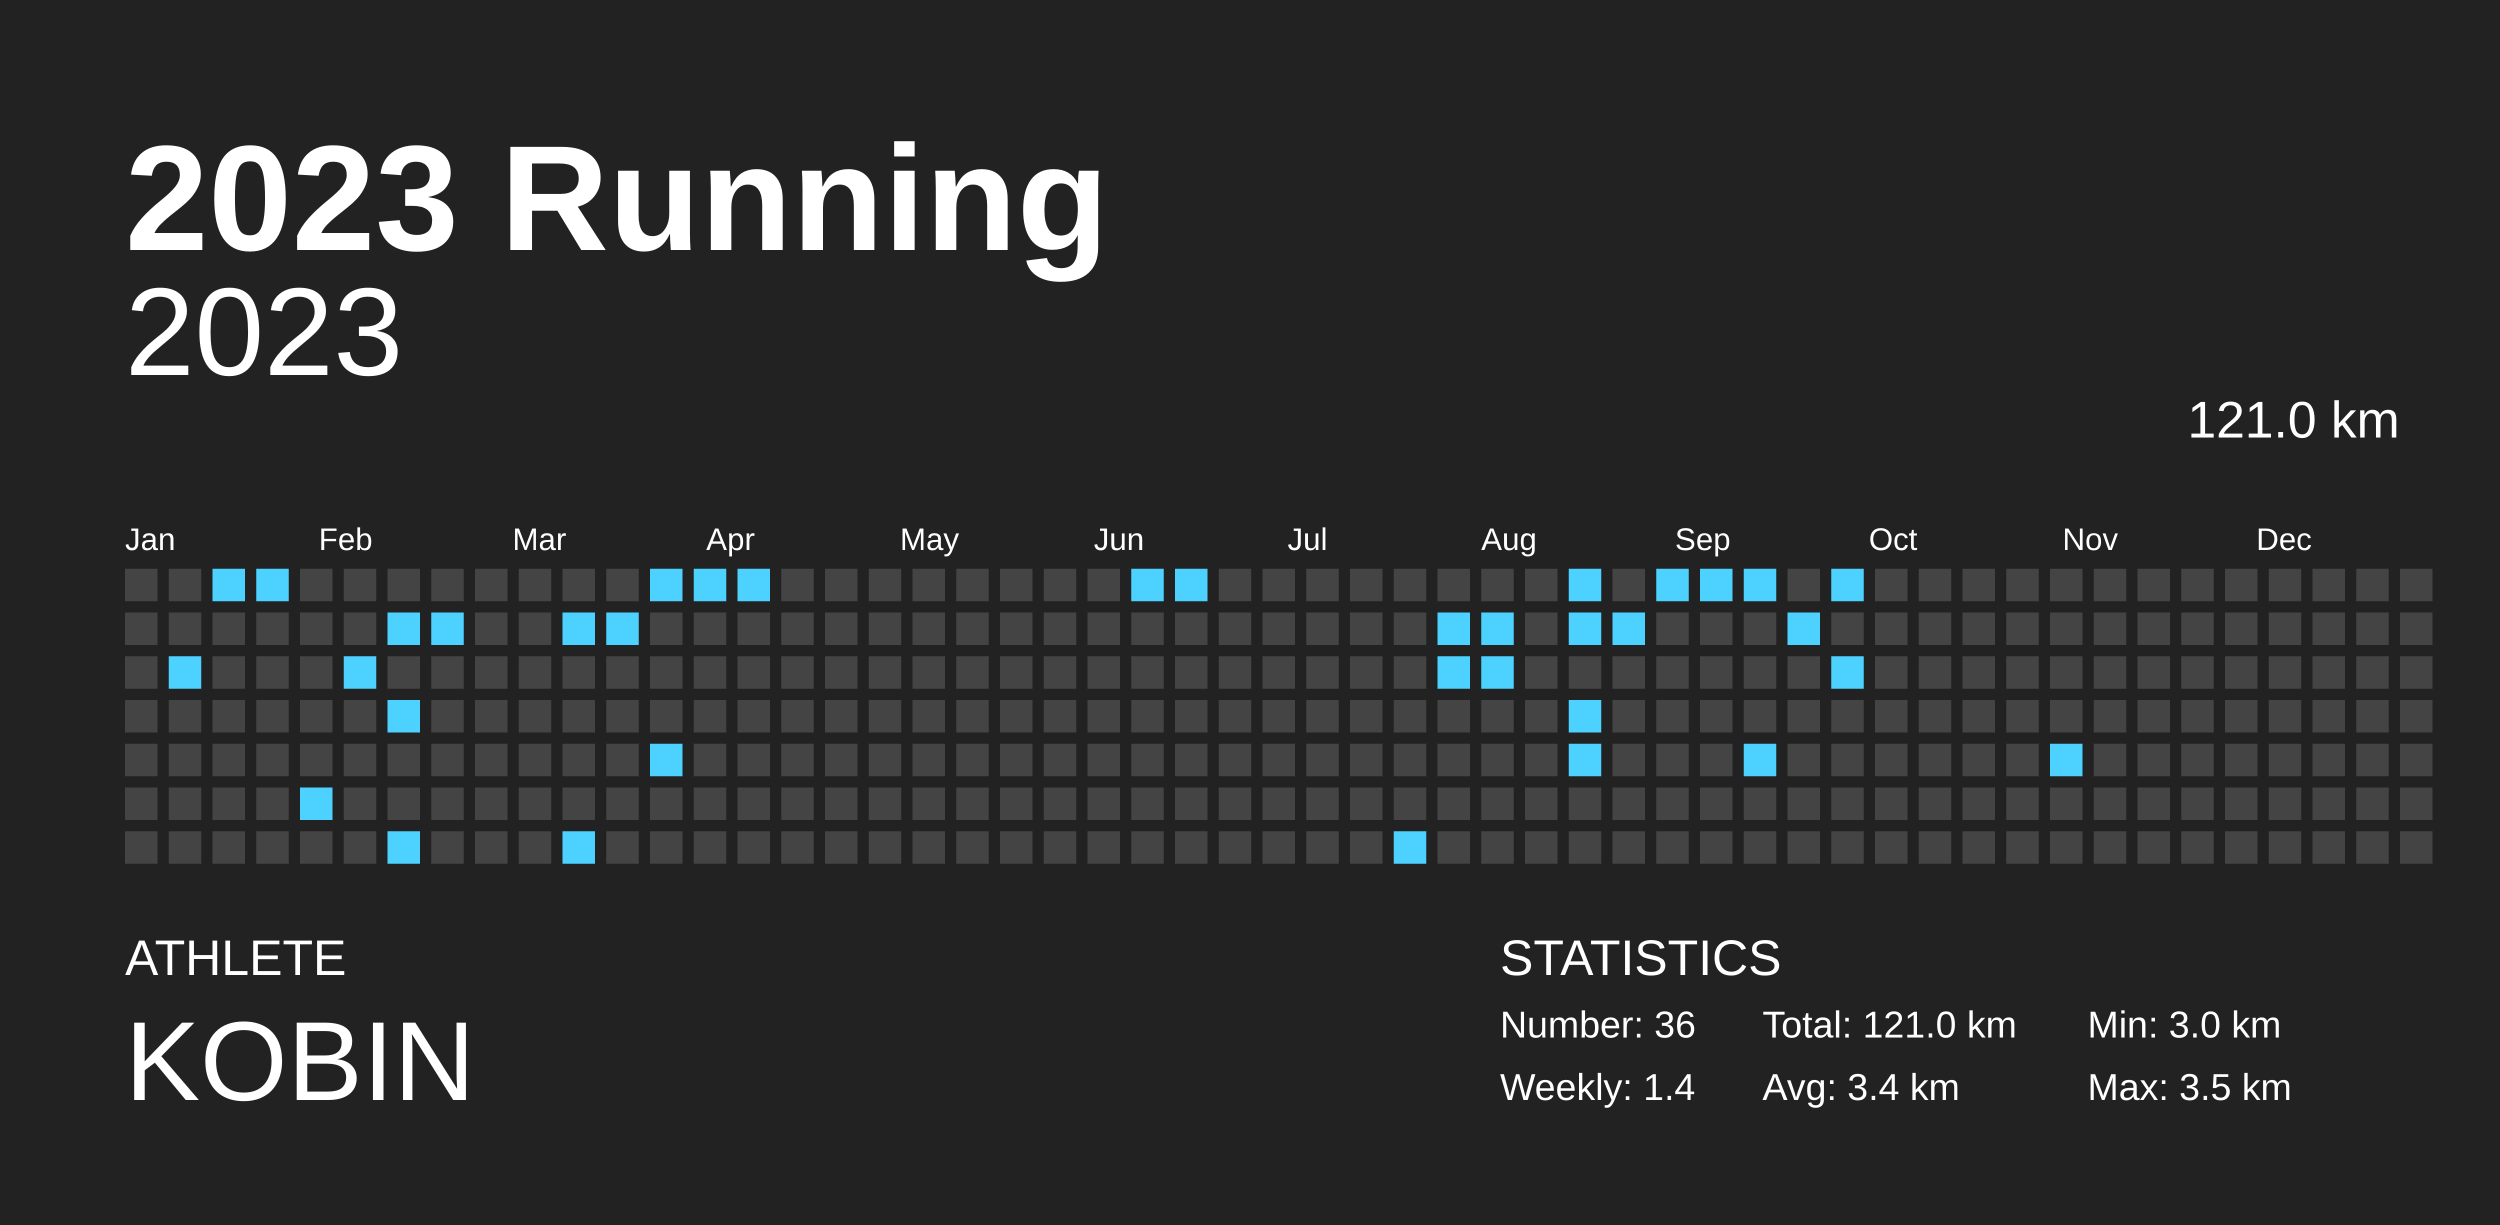
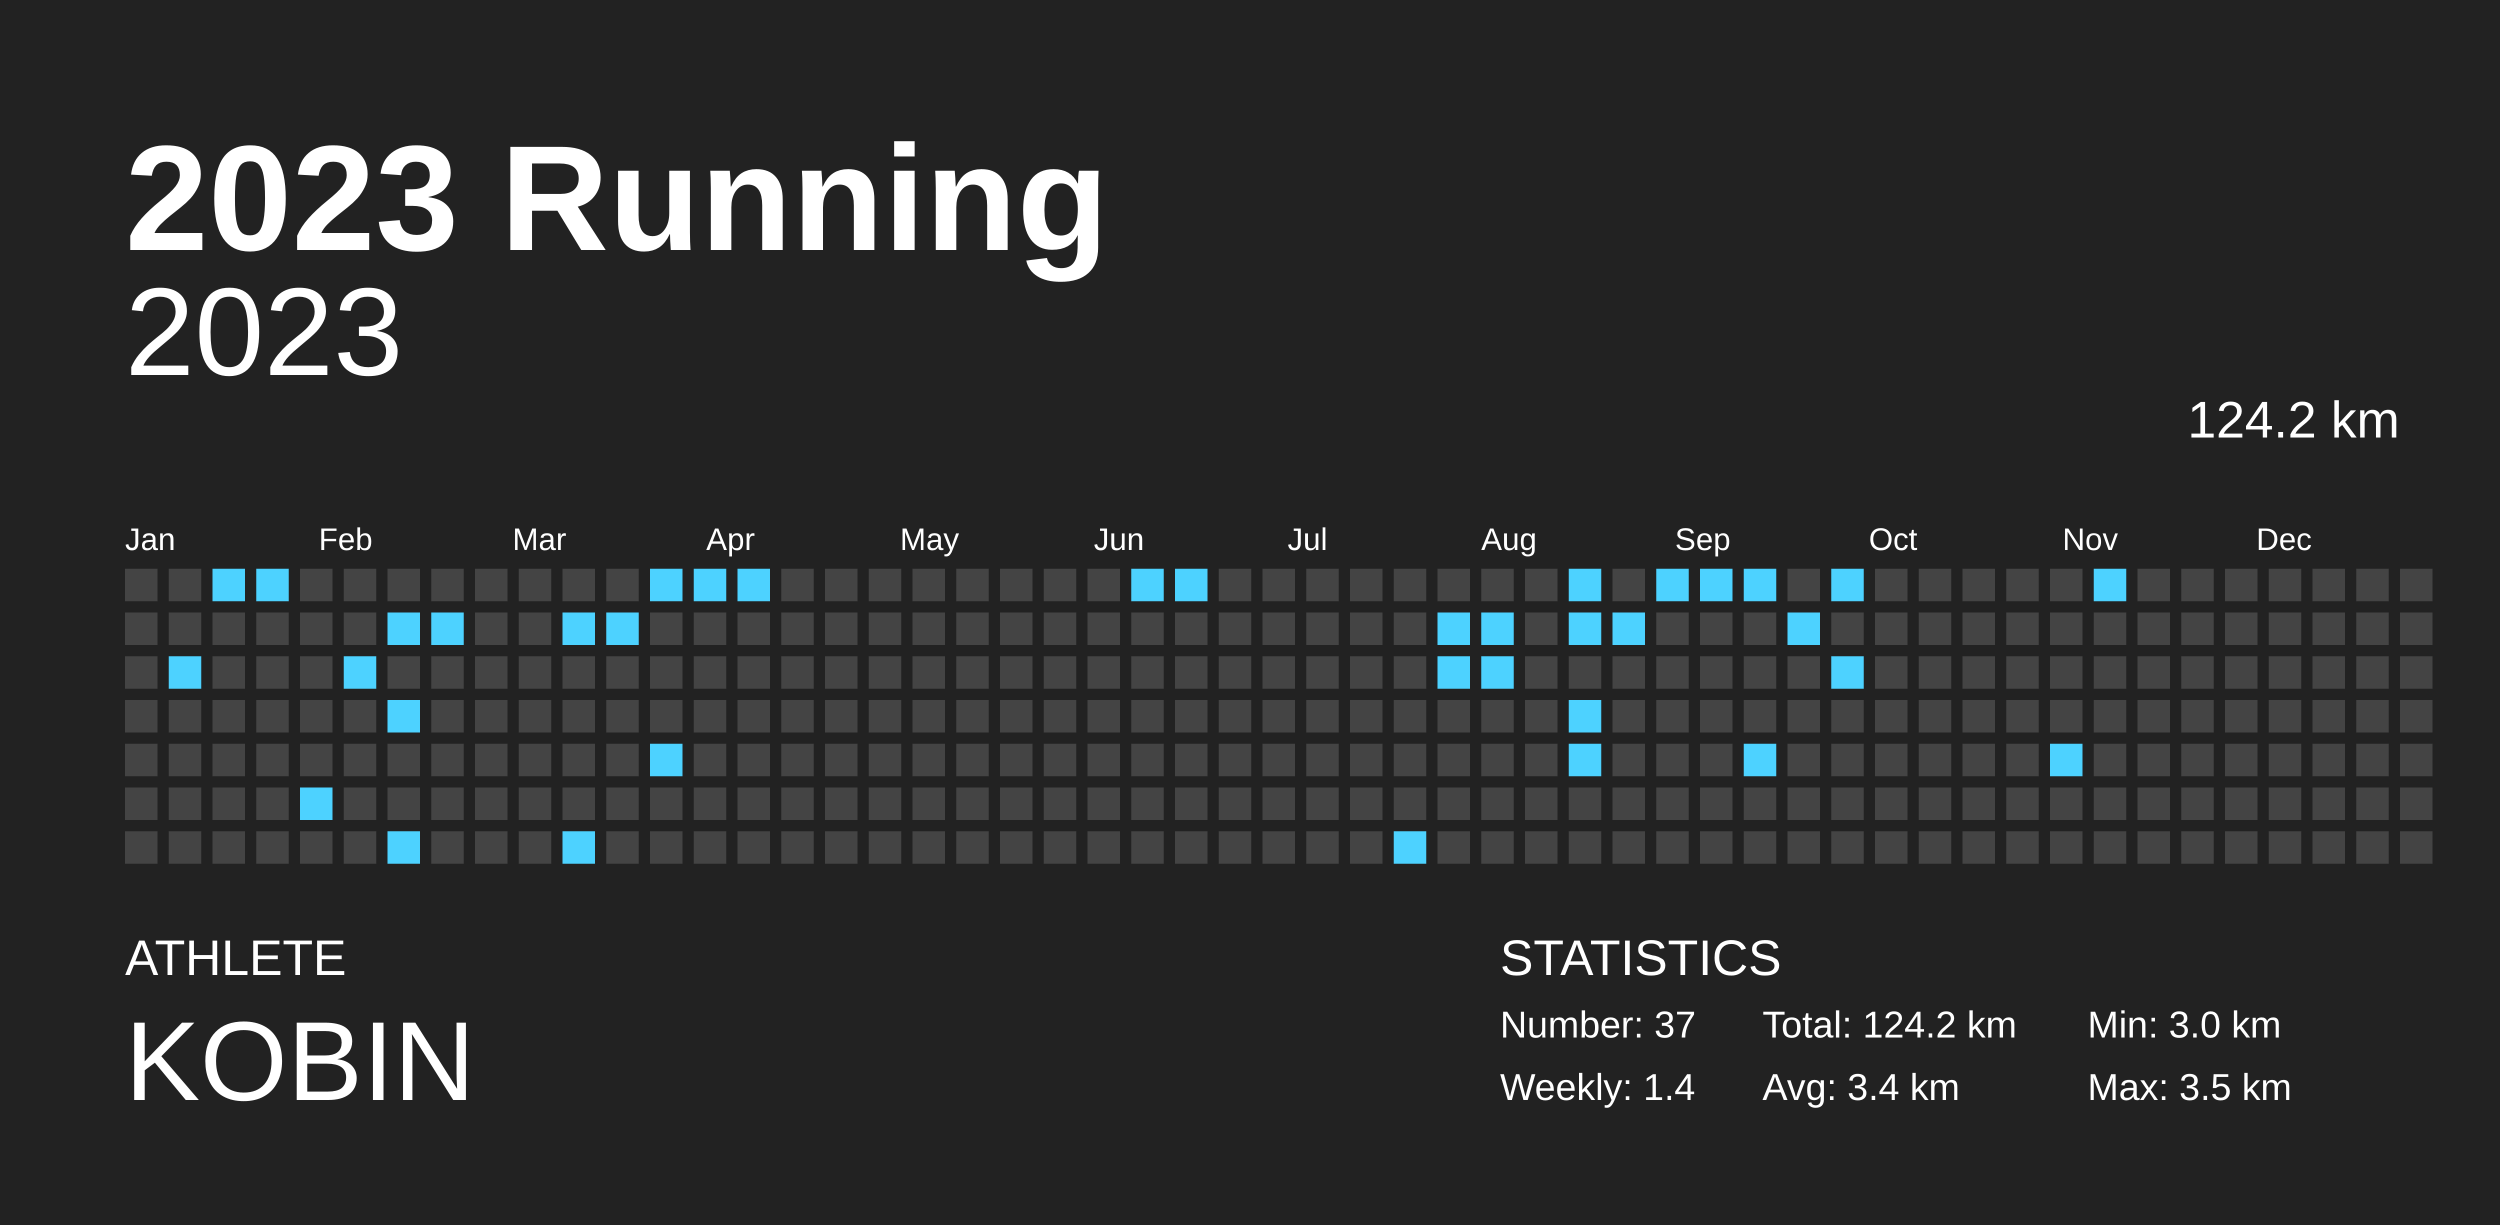
<svg xmlns="http://www.w3.org/2000/svg" baseProfile="full" height="98mm" version="1.1" viewBox="0,0,200,98" width="200mm">
  <defs />
  <rect fill="#222222" height="98" width="200" x="0" y="0" />
  <text fill="#FFFFFF" style="font-size:12px; font-family:Arial; font-weight:bold;" x="10" y="20">2023 Running</text>
  <text fill="#FFFFFF" style="font-size:4px; font-family:Arial" x="10" y="78">ATHLETE</text>
  <text fill="#FFFFFF" style="font-size:9px; font-family:Arial" x="10" y="88">KOBIN</text>
  <text fill="#FFFFFF" style="font-size:4px; font-family:Arial" x="120" y="78">STATISTICS</text>
-   <text fill="#FFFFFF" style="font-size:3px; font-family:Arial" x="120" y="83">Number: 36</text>
+   <text fill="#FFFFFF" style="font-size:3px; font-family:Arial" x="120" y="83">Number: 37</text>
  <text fill="#FFFFFF" style="font-size:3px; font-family:Arial" x="120" y="88">Weekly: 1.4</text>
-   <text fill="#FFFFFF" style="font-size:3px; font-family:Arial" x="141" y="83">Total: 121.0 km</text>
+   <text fill="#FFFFFF" style="font-size:3px; font-family:Arial" x="141" y="83">Total: 124.2 km</text>
  <text fill="#FFFFFF" style="font-size:3px; font-family:Arial" x="141" y="88">Avg: 3.4 km</text>
  <text fill="#FFFFFF" style="font-size:3px; font-family:Arial" x="167" y="83">Min: 3.0 km</text>
  <text fill="#FFFFFF" style="font-size:3px; font-family:Arial" x="167" y="88">Max: 3.5 km</text>
  <text alignment-baseline="hanging" fill="#FFFFFF" style="font-size:10.0px; font-family:Arial;" x="10" y="30">2023</text>
-   <text alignment-baseline="hanging" fill="#FFFFFF" style="font-size:4.125px; font-family:Arial;" x="175" y="35">121.0 km</text>
+   <text alignment-baseline="hanging" fill="#FFFFFF" style="font-size:4.125px; font-family:Arial;" x="175" y="35">124.2 km</text>
  <text fill="#FFFFFF" style="font-size:2.5px; font-family:Arial" x="10.0" y="44">Jan</text>
  <text fill="#FFFFFF" style="font-size:2.5px; font-family:Arial" x="25.5" y="44">Feb</text>
  <text fill="#FFFFFF" style="font-size:2.5px; font-family:Arial" x="41.0" y="44">Mar</text>
  <text fill="#FFFFFF" style="font-size:2.5px; font-family:Arial" x="56.5" y="44">Apr</text>
  <text fill="#FFFFFF" style="font-size:2.5px; font-family:Arial" x="72.0" y="44">May</text>
  <text fill="#FFFFFF" style="font-size:2.5px; font-family:Arial" x="87.5" y="44">Jun</text>
  <text fill="#FFFFFF" style="font-size:2.5px; font-family:Arial" x="103.0" y="44">Jul</text>
  <text fill="#FFFFFF" style="font-size:2.5px; font-family:Arial" x="118.5" y="44">Aug</text>
  <text fill="#FFFFFF" style="font-size:2.5px; font-family:Arial" x="134.0" y="44">Sep</text>
  <text fill="#FFFFFF" style="font-size:2.5px; font-family:Arial" x="149.5" y="44">Oct</text>
  <text fill="#FFFFFF" style="font-size:2.5px; font-family:Arial" x="165.0" y="44">Nov</text>
  <text fill="#FFFFFF" style="font-size:2.5px; font-family:Arial" x="180.5" y="44">Dec</text>
  <rect fill="#444444" height="2.6" width="2.6" x="10.0" y="45.5" />
  <rect fill="#444444" height="2.6" width="2.6" x="10.0" y="49.0" />
  <rect fill="#444444" height="2.6" width="2.6" x="10.0" y="52.5" />
  <rect fill="#444444" height="2.6" width="2.6" x="10.0" y="56.0" />
  <rect fill="#444444" height="2.6" width="2.6" x="10.0" y="59.5" />
  <rect fill="#444444" height="2.6" width="2.6" x="10.0" y="63.0" />
  <rect fill="#444444" height="2.6" width="2.6" x="10.0" y="66.5" />
  <rect fill="#444444" height="2.6" width="2.6" x="13.5" y="45.5" />
  <rect fill="#444444" height="2.6" width="2.6" x="13.5" y="49.0" />
  <rect fill="#4dd2ff" height="2.6" width="2.6" x="13.5" y="52.5" />
  <rect fill="#444444" height="2.6" width="2.6" x="13.5" y="56.0" />
  <rect fill="#444444" height="2.6" width="2.6" x="13.5" y="59.5" />
  <rect fill="#444444" height="2.6" width="2.6" x="13.5" y="63.0" />
  <rect fill="#444444" height="2.6" width="2.6" x="13.5" y="66.5" />
  <rect fill="#4dd2ff" height="2.6" width="2.6" x="17.0" y="45.5" />
  <rect fill="#444444" height="2.6" width="2.6" x="17.0" y="49.0" />
  <rect fill="#444444" height="2.6" width="2.6" x="17.0" y="52.5" />
  <rect fill="#444444" height="2.6" width="2.6" x="17.0" y="56.0" />
  <rect fill="#444444" height="2.6" width="2.6" x="17.0" y="59.5" />
  <rect fill="#444444" height="2.6" width="2.6" x="17.0" y="63.0" />
  <rect fill="#444444" height="2.6" width="2.6" x="17.0" y="66.5" />
  <rect fill="#4dd2ff" height="2.6" width="2.6" x="20.5" y="45.5" />
  <rect fill="#444444" height="2.6" width="2.6" x="20.5" y="49.0" />
  <rect fill="#444444" height="2.6" width="2.6" x="20.5" y="52.5" />
  <rect fill="#444444" height="2.6" width="2.6" x="20.5" y="56.0" />
  <rect fill="#444444" height="2.6" width="2.6" x="20.5" y="59.5" />
  <rect fill="#444444" height="2.6" width="2.6" x="20.5" y="63.0" />
  <rect fill="#444444" height="2.6" width="2.6" x="20.5" y="66.5" />
  <rect fill="#444444" height="2.6" width="2.6" x="24.0" y="45.5" />
  <rect fill="#444444" height="2.6" width="2.6" x="24.0" y="49.0" />
  <rect fill="#444444" height="2.6" width="2.6" x="24.0" y="52.5" />
  <rect fill="#444444" height="2.6" width="2.6" x="24.0" y="56.0" />
  <rect fill="#444444" height="2.6" width="2.6" x="24.0" y="59.5" />
  <rect fill="#4dd2ff" height="2.6" width="2.6" x="24.0" y="63.0" />
  <rect fill="#444444" height="2.6" width="2.6" x="24.0" y="66.5" />
  <rect fill="#444444" height="2.6" width="2.6" x="27.5" y="45.5" />
  <rect fill="#444444" height="2.6" width="2.6" x="27.5" y="49.0" />
  <rect fill="#4dd2ff" height="2.6" width="2.6" x="27.5" y="52.5" />
  <rect fill="#444444" height="2.6" width="2.6" x="27.5" y="56.0" />
  <rect fill="#444444" height="2.6" width="2.6" x="27.5" y="59.5" />
  <rect fill="#444444" height="2.6" width="2.6" x="27.5" y="63.0" />
  <rect fill="#444444" height="2.6" width="2.6" x="27.5" y="66.5" />
  <rect fill="#444444" height="2.6" width="2.6" x="31.0" y="45.5" />
  <rect fill="#4dd2ff" height="2.6" width="2.6" x="31.0" y="49.0" />
  <rect fill="#444444" height="2.6" width="2.6" x="31.0" y="52.5" />
  <rect fill="#4dd2ff" height="2.6" width="2.6" x="31.0" y="56.0" />
  <rect fill="#444444" height="2.6" width="2.6" x="31.0" y="59.5" />
  <rect fill="#444444" height="2.6" width="2.6" x="31.0" y="63.0" />
  <rect fill="#4dd2ff" height="2.6" width="2.6" x="31.0" y="66.5" />
  <rect fill="#444444" height="2.6" width="2.6" x="34.5" y="45.5" />
  <rect fill="#4dd2ff" height="2.6" width="2.6" x="34.5" y="49.0" />
  <rect fill="#444444" height="2.6" width="2.6" x="34.5" y="52.5" />
  <rect fill="#444444" height="2.6" width="2.6" x="34.5" y="56.0" />
  <rect fill="#444444" height="2.6" width="2.6" x="34.5" y="59.5" />
  <rect fill="#444444" height="2.6" width="2.6" x="34.5" y="63.0" />
  <rect fill="#444444" height="2.6" width="2.6" x="34.5" y="66.5" />
  <rect fill="#444444" height="2.6" width="2.6" x="38.0" y="45.5" />
  <rect fill="#444444" height="2.6" width="2.6" x="38.0" y="49.0" />
  <rect fill="#444444" height="2.6" width="2.6" x="38.0" y="52.5" />
  <rect fill="#444444" height="2.6" width="2.6" x="38.0" y="56.0" />
  <rect fill="#444444" height="2.6" width="2.6" x="38.0" y="59.5" />
  <rect fill="#444444" height="2.6" width="2.6" x="38.0" y="63.0" />
  <rect fill="#444444" height="2.6" width="2.6" x="38.0" y="66.5" />
  <rect fill="#444444" height="2.6" width="2.6" x="41.5" y="45.5" />
  <rect fill="#444444" height="2.6" width="2.6" x="41.5" y="49.0" />
  <rect fill="#444444" height="2.6" width="2.6" x="41.5" y="52.5" />
  <rect fill="#444444" height="2.6" width="2.6" x="41.5" y="56.0" />
  <rect fill="#444444" height="2.6" width="2.6" x="41.5" y="59.5" />
  <rect fill="#444444" height="2.6" width="2.6" x="41.5" y="63.0" />
  <rect fill="#444444" height="2.6" width="2.6" x="41.5" y="66.5" />
  <rect fill="#444444" height="2.6" width="2.6" x="45.0" y="45.5" />
  <rect fill="#4dd2ff" height="2.6" width="2.6" x="45.0" y="49.0" />
  <rect fill="#444444" height="2.6" width="2.6" x="45.0" y="52.5" />
  <rect fill="#444444" height="2.6" width="2.6" x="45.0" y="56.0" />
  <rect fill="#444444" height="2.6" width="2.6" x="45.0" y="59.5" />
  <rect fill="#444444" height="2.6" width="2.6" x="45.0" y="63.0" />
  <rect fill="#4dd2ff" height="2.6" width="2.6" x="45.0" y="66.5" />
  <rect fill="#444444" height="2.6" width="2.6" x="48.5" y="45.5" />
  <rect fill="#4dd2ff" height="2.6" width="2.6" x="48.5" y="49.0" />
  <rect fill="#444444" height="2.6" width="2.6" x="48.5" y="52.5" />
  <rect fill="#444444" height="2.6" width="2.6" x="48.5" y="56.0" />
  <rect fill="#444444" height="2.6" width="2.6" x="48.5" y="59.5" />
  <rect fill="#444444" height="2.6" width="2.6" x="48.5" y="63.0" />
  <rect fill="#444444" height="2.6" width="2.6" x="48.5" y="66.5" />
  <rect fill="#4dd2ff" height="2.6" width="2.6" x="52.0" y="45.5" />
  <rect fill="#444444" height="2.6" width="2.6" x="52.0" y="49.0" />
  <rect fill="#444444" height="2.6" width="2.6" x="52.0" y="52.5" />
  <rect fill="#444444" height="2.6" width="2.6" x="52.0" y="56.0" />
  <rect fill="#4dd2ff" height="2.6" width="2.6" x="52.0" y="59.5" />
  <rect fill="#444444" height="2.6" width="2.6" x="52.0" y="63.0" />
  <rect fill="#444444" height="2.6" width="2.6" x="52.0" y="66.5" />
  <rect fill="#4dd2ff" height="2.6" width="2.6" x="55.5" y="45.5" />
  <rect fill="#444444" height="2.6" width="2.6" x="55.5" y="49.0" />
  <rect fill="#444444" height="2.6" width="2.6" x="55.5" y="52.5" />
  <rect fill="#444444" height="2.6" width="2.6" x="55.5" y="56.0" />
  <rect fill="#444444" height="2.6" width="2.6" x="55.5" y="59.5" />
  <rect fill="#444444" height="2.6" width="2.6" x="55.5" y="63.0" />
  <rect fill="#444444" height="2.6" width="2.6" x="55.5" y="66.5" />
  <rect fill="#4dd2ff" height="2.6" width="2.6" x="59.0" y="45.5" />
  <rect fill="#444444" height="2.6" width="2.6" x="59.0" y="49.0" />
  <rect fill="#444444" height="2.6" width="2.6" x="59.0" y="52.5" />
  <rect fill="#444444" height="2.6" width="2.6" x="59.0" y="56.0" />
  <rect fill="#444444" height="2.6" width="2.6" x="59.0" y="59.5" />
  <rect fill="#444444" height="2.6" width="2.6" x="59.0" y="63.0" />
  <rect fill="#444444" height="2.6" width="2.6" x="59.0" y="66.5" />
  <rect fill="#444444" height="2.6" width="2.6" x="62.5" y="45.5" />
  <rect fill="#444444" height="2.6" width="2.6" x="62.5" y="49.0" />
  <rect fill="#444444" height="2.6" width="2.6" x="62.5" y="52.5" />
  <rect fill="#444444" height="2.6" width="2.6" x="62.5" y="56.0" />
  <rect fill="#444444" height="2.6" width="2.6" x="62.5" y="59.5" />
  <rect fill="#444444" height="2.6" width="2.6" x="62.5" y="63.0" />
  <rect fill="#444444" height="2.6" width="2.6" x="62.5" y="66.5" />
  <rect fill="#444444" height="2.6" width="2.6" x="66.0" y="45.5" />
  <rect fill="#444444" height="2.6" width="2.6" x="66.0" y="49.0" />
  <rect fill="#444444" height="2.6" width="2.6" x="66.0" y="52.5" />
  <rect fill="#444444" height="2.6" width="2.6" x="66.0" y="56.0" />
  <rect fill="#444444" height="2.6" width="2.6" x="66.0" y="59.5" />
  <rect fill="#444444" height="2.6" width="2.6" x="66.0" y="63.0" />
  <rect fill="#444444" height="2.6" width="2.6" x="66.0" y="66.5" />
  <rect fill="#444444" height="2.6" width="2.6" x="69.5" y="45.5" />
  <rect fill="#444444" height="2.6" width="2.6" x="69.5" y="49.0" />
  <rect fill="#444444" height="2.6" width="2.6" x="69.5" y="52.5" />
  <rect fill="#444444" height="2.6" width="2.6" x="69.5" y="56.0" />
  <rect fill="#444444" height="2.6" width="2.6" x="69.5" y="59.5" />
  <rect fill="#444444" height="2.6" width="2.6" x="69.5" y="63.0" />
  <rect fill="#444444" height="2.6" width="2.6" x="69.5" y="66.5" />
  <rect fill="#444444" height="2.6" width="2.6" x="73.0" y="45.5" />
  <rect fill="#444444" height="2.6" width="2.6" x="73.0" y="49.0" />
  <rect fill="#444444" height="2.6" width="2.6" x="73.0" y="52.5" />
  <rect fill="#444444" height="2.6" width="2.6" x="73.0" y="56.0" />
  <rect fill="#444444" height="2.6" width="2.6" x="73.0" y="59.5" />
  <rect fill="#444444" height="2.6" width="2.6" x="73.0" y="63.0" />
  <rect fill="#444444" height="2.6" width="2.6" x="73.0" y="66.5" />
  <rect fill="#444444" height="2.6" width="2.6" x="76.5" y="45.5" />
  <rect fill="#444444" height="2.6" width="2.6" x="76.5" y="49.0" />
  <rect fill="#444444" height="2.6" width="2.6" x="76.5" y="52.5" />
  <rect fill="#444444" height="2.6" width="2.6" x="76.5" y="56.0" />
  <rect fill="#444444" height="2.6" width="2.6" x="76.5" y="59.5" />
  <rect fill="#444444" height="2.6" width="2.6" x="76.5" y="63.0" />
  <rect fill="#444444" height="2.6" width="2.6" x="76.5" y="66.5" />
  <rect fill="#444444" height="2.6" width="2.6" x="80.0" y="45.5" />
  <rect fill="#444444" height="2.6" width="2.6" x="80.0" y="49.0" />
  <rect fill="#444444" height="2.6" width="2.6" x="80.0" y="52.5" />
  <rect fill="#444444" height="2.6" width="2.6" x="80.0" y="56.0" />
  <rect fill="#444444" height="2.6" width="2.6" x="80.0" y="59.5" />
  <rect fill="#444444" height="2.6" width="2.6" x="80.0" y="63.0" />
  <rect fill="#444444" height="2.6" width="2.6" x="80.0" y="66.5" />
  <rect fill="#444444" height="2.6" width="2.6" x="83.5" y="45.5" />
  <rect fill="#444444" height="2.6" width="2.6" x="83.5" y="49.0" />
  <rect fill="#444444" height="2.6" width="2.6" x="83.5" y="52.5" />
  <rect fill="#444444" height="2.6" width="2.6" x="83.5" y="56.0" />
  <rect fill="#444444" height="2.6" width="2.6" x="83.5" y="59.5" />
  <rect fill="#444444" height="2.6" width="2.6" x="83.5" y="63.0" />
  <rect fill="#444444" height="2.6" width="2.6" x="83.5" y="66.5" />
  <rect fill="#444444" height="2.6" width="2.6" x="87.0" y="45.5" />
  <rect fill="#444444" height="2.6" width="2.6" x="87.0" y="49.0" />
  <rect fill="#444444" height="2.6" width="2.6" x="87.0" y="52.5" />
  <rect fill="#444444" height="2.6" width="2.6" x="87.0" y="56.0" />
  <rect fill="#444444" height="2.6" width="2.6" x="87.0" y="59.5" />
  <rect fill="#444444" height="2.6" width="2.6" x="87.0" y="63.0" />
  <rect fill="#444444" height="2.6" width="2.6" x="87.0" y="66.5" />
  <rect fill="#4dd2ff" height="2.6" width="2.6" x="90.5" y="45.5" />
  <rect fill="#444444" height="2.6" width="2.6" x="90.5" y="49.0" />
  <rect fill="#444444" height="2.6" width="2.6" x="90.5" y="52.5" />
  <rect fill="#444444" height="2.6" width="2.6" x="90.5" y="56.0" />
  <rect fill="#444444" height="2.6" width="2.6" x="90.5" y="59.5" />
  <rect fill="#444444" height="2.6" width="2.6" x="90.5" y="63.0" />
  <rect fill="#444444" height="2.6" width="2.6" x="90.5" y="66.5" />
  <rect fill="#4dd2ff" height="2.6" width="2.6" x="94.0" y="45.5" />
  <rect fill="#444444" height="2.6" width="2.6" x="94.0" y="49.0" />
  <rect fill="#444444" height="2.6" width="2.6" x="94.0" y="52.5" />
  <rect fill="#444444" height="2.6" width="2.6" x="94.0" y="56.0" />
  <rect fill="#444444" height="2.6" width="2.6" x="94.0" y="59.5" />
  <rect fill="#444444" height="2.6" width="2.6" x="94.0" y="63.0" />
  <rect fill="#444444" height="2.6" width="2.6" x="94.0" y="66.5" />
  <rect fill="#444444" height="2.6" width="2.6" x="97.5" y="45.5" />
  <rect fill="#444444" height="2.6" width="2.6" x="97.5" y="49.0" />
  <rect fill="#444444" height="2.6" width="2.6" x="97.5" y="52.5" />
  <rect fill="#444444" height="2.6" width="2.6" x="97.5" y="56.0" />
  <rect fill="#444444" height="2.6" width="2.6" x="97.5" y="59.5" />
  <rect fill="#444444" height="2.6" width="2.6" x="97.5" y="63.0" />
  <rect fill="#444444" height="2.6" width="2.6" x="97.5" y="66.5" />
  <rect fill="#444444" height="2.6" width="2.6" x="101.0" y="45.5" />
  <rect fill="#444444" height="2.6" width="2.6" x="101.0" y="49.0" />
  <rect fill="#444444" height="2.6" width="2.6" x="101.0" y="52.5" />
  <rect fill="#444444" height="2.6" width="2.6" x="101.0" y="56.0" />
  <rect fill="#444444" height="2.6" width="2.6" x="101.0" y="59.5" />
  <rect fill="#444444" height="2.6" width="2.6" x="101.0" y="63.0" />
  <rect fill="#444444" height="2.6" width="2.6" x="101.0" y="66.5" />
  <rect fill="#444444" height="2.6" width="2.6" x="104.5" y="45.5" />
  <rect fill="#444444" height="2.6" width="2.6" x="104.5" y="49.0" />
  <rect fill="#444444" height="2.6" width="2.6" x="104.5" y="52.5" />
  <rect fill="#444444" height="2.6" width="2.6" x="104.5" y="56.0" />
  <rect fill="#444444" height="2.6" width="2.6" x="104.5" y="59.5" />
  <rect fill="#444444" height="2.6" width="2.6" x="104.5" y="63.0" />
  <rect fill="#444444" height="2.6" width="2.6" x="104.5" y="66.5" />
  <rect fill="#444444" height="2.6" width="2.6" x="108.0" y="45.5" />
  <rect fill="#444444" height="2.6" width="2.6" x="108.0" y="49.0" />
  <rect fill="#444444" height="2.6" width="2.6" x="108.0" y="52.5" />
  <rect fill="#444444" height="2.6" width="2.6" x="108.0" y="56.0" />
  <rect fill="#444444" height="2.6" width="2.6" x="108.0" y="59.5" />
  <rect fill="#444444" height="2.6" width="2.6" x="108.0" y="63.0" />
  <rect fill="#444444" height="2.6" width="2.6" x="108.0" y="66.5" />
  <rect fill="#444444" height="2.6" width="2.6" x="111.5" y="45.5" />
  <rect fill="#444444" height="2.6" width="2.6" x="111.5" y="49.0" />
  <rect fill="#444444" height="2.6" width="2.6" x="111.5" y="52.5" />
  <rect fill="#444444" height="2.6" width="2.6" x="111.5" y="56.0" />
  <rect fill="#444444" height="2.6" width="2.6" x="111.5" y="59.5" />
  <rect fill="#444444" height="2.6" width="2.6" x="111.5" y="63.0" />
  <rect fill="#4dd2ff" height="2.6" width="2.6" x="111.5" y="66.5" />
  <rect fill="#444444" height="2.6" width="2.6" x="115.0" y="45.5" />
  <rect fill="#4dd2ff" height="2.6" width="2.6" x="115.0" y="49.0" />
  <rect fill="#4dd2ff" height="2.6" width="2.6" x="115.0" y="52.5" />
  <rect fill="#444444" height="2.6" width="2.6" x="115.0" y="56.0" />
  <rect fill="#444444" height="2.6" width="2.6" x="115.0" y="59.5" />
  <rect fill="#444444" height="2.6" width="2.6" x="115.0" y="63.0" />
  <rect fill="#444444" height="2.6" width="2.6" x="115.0" y="66.5" />
  <rect fill="#444444" height="2.6" width="2.6" x="118.5" y="45.5" />
  <rect fill="#4dd2ff" height="2.6" width="2.6" x="118.5" y="49.0" />
  <rect fill="#4dd2ff" height="2.6" width="2.6" x="118.5" y="52.5" />
  <rect fill="#444444" height="2.6" width="2.6" x="118.5" y="56.0" />
  <rect fill="#444444" height="2.6" width="2.6" x="118.5" y="59.5" />
  <rect fill="#444444" height="2.6" width="2.6" x="118.5" y="63.0" />
  <rect fill="#444444" height="2.6" width="2.6" x="118.5" y="66.5" />
  <rect fill="#444444" height="2.6" width="2.6" x="122.0" y="45.5" />
  <rect fill="#444444" height="2.6" width="2.6" x="122.0" y="49.0" />
  <rect fill="#444444" height="2.6" width="2.6" x="122.0" y="52.5" />
  <rect fill="#444444" height="2.6" width="2.6" x="122.0" y="56.0" />
  <rect fill="#444444" height="2.6" width="2.6" x="122.0" y="59.5" />
  <rect fill="#444444" height="2.6" width="2.6" x="122.0" y="63.0" />
  <rect fill="#444444" height="2.6" width="2.6" x="122.0" y="66.5" />
  <rect fill="#4dd2ff" height="2.6" width="2.6" x="125.5" y="45.5" />
  <rect fill="#4dd2ff" height="2.6" width="2.6" x="125.5" y="49.0" />
  <rect fill="#444444" height="2.6" width="2.6" x="125.5" y="52.5" />
  <rect fill="#4dd2ff" height="2.6" width="2.6" x="125.5" y="56.0" />
  <rect fill="#4dd2ff" height="2.6" width="2.6" x="125.5" y="59.5" />
  <rect fill="#444444" height="2.6" width="2.6" x="125.5" y="63.0" />
  <rect fill="#444444" height="2.6" width="2.6" x="125.5" y="66.5" />
  <rect fill="#444444" height="2.6" width="2.6" x="129.0" y="45.5" />
  <rect fill="#4dd2ff" height="2.6" width="2.6" x="129.0" y="49.0" />
  <rect fill="#444444" height="2.6" width="2.6" x="129.0" y="52.5" />
  <rect fill="#444444" height="2.6" width="2.6" x="129.0" y="56.0" />
  <rect fill="#444444" height="2.6" width="2.6" x="129.0" y="59.5" />
  <rect fill="#444444" height="2.6" width="2.6" x="129.0" y="63.0" />
  <rect fill="#444444" height="2.6" width="2.6" x="129.0" y="66.5" />
  <rect fill="#4dd2ff" height="2.6" width="2.6" x="132.5" y="45.5" />
  <rect fill="#444444" height="2.6" width="2.6" x="132.5" y="49.0" />
  <rect fill="#444444" height="2.6" width="2.6" x="132.5" y="52.5" />
  <rect fill="#444444" height="2.6" width="2.6" x="132.5" y="56.0" />
  <rect fill="#444444" height="2.6" width="2.6" x="132.5" y="59.5" />
  <rect fill="#444444" height="2.6" width="2.6" x="132.5" y="63.0" />
  <rect fill="#444444" height="2.6" width="2.6" x="132.5" y="66.5" />
  <rect fill="#4dd2ff" height="2.6" width="2.6" x="136.0" y="45.5" />
  <rect fill="#444444" height="2.6" width="2.6" x="136.0" y="49.0" />
  <rect fill="#444444" height="2.6" width="2.6" x="136.0" y="52.5" />
  <rect fill="#444444" height="2.6" width="2.6" x="136.0" y="56.0" />
  <rect fill="#444444" height="2.6" width="2.6" x="136.0" y="59.5" />
  <rect fill="#444444" height="2.6" width="2.6" x="136.0" y="63.0" />
  <rect fill="#444444" height="2.6" width="2.6" x="136.0" y="66.5" />
  <rect fill="#4dd2ff" height="2.6" width="2.6" x="139.5" y="45.5" />
  <rect fill="#444444" height="2.6" width="2.6" x="139.5" y="49.0" />
  <rect fill="#444444" height="2.6" width="2.6" x="139.5" y="52.5" />
  <rect fill="#444444" height="2.6" width="2.6" x="139.5" y="56.0" />
  <rect fill="#4dd2ff" height="2.6" width="2.6" x="139.5" y="59.5" />
  <rect fill="#444444" height="2.6" width="2.6" x="139.5" y="63.0" />
  <rect fill="#444444" height="2.6" width="2.6" x="139.5" y="66.5" />
  <rect fill="#444444" height="2.6" width="2.6" x="143.0" y="45.5" />
  <rect fill="#4dd2ff" height="2.6" width="2.6" x="143.0" y="49.0" />
  <rect fill="#444444" height="2.6" width="2.6" x="143.0" y="52.5" />
  <rect fill="#444444" height="2.6" width="2.6" x="143.0" y="56.0" />
  <rect fill="#444444" height="2.6" width="2.6" x="143.0" y="59.5" />
  <rect fill="#444444" height="2.6" width="2.6" x="143.0" y="63.0" />
  <rect fill="#444444" height="2.6" width="2.6" x="143.0" y="66.5" />
  <rect fill="#4dd2ff" height="2.6" width="2.6" x="146.5" y="45.5" />
  <rect fill="#444444" height="2.6" width="2.6" x="146.5" y="49.0" />
  <rect fill="#4dd2ff" height="2.6" width="2.6" x="146.5" y="52.5" />
  <rect fill="#444444" height="2.6" width="2.6" x="146.5" y="56.0" />
  <rect fill="#444444" height="2.6" width="2.6" x="146.5" y="59.5" />
  <rect fill="#444444" height="2.6" width="2.6" x="146.5" y="63.0" />
  <rect fill="#444444" height="2.6" width="2.6" x="146.5" y="66.5" />
  <rect fill="#444444" height="2.6" width="2.6" x="150.0" y="45.5" />
  <rect fill="#444444" height="2.6" width="2.6" x="150.0" y="49.0" />
  <rect fill="#444444" height="2.6" width="2.6" x="150.0" y="52.5" />
  <rect fill="#444444" height="2.6" width="2.6" x="150.0" y="56.0" />
  <rect fill="#444444" height="2.6" width="2.6" x="150.0" y="59.5" />
  <rect fill="#444444" height="2.6" width="2.6" x="150.0" y="63.0" />
  <rect fill="#444444" height="2.6" width="2.6" x="150.0" y="66.5" />
  <rect fill="#444444" height="2.6" width="2.6" x="153.5" y="45.5" />
  <rect fill="#444444" height="2.6" width="2.6" x="153.5" y="49.0" />
  <rect fill="#444444" height="2.6" width="2.6" x="153.5" y="52.5" />
  <rect fill="#444444" height="2.6" width="2.6" x="153.5" y="56.0" />
  <rect fill="#444444" height="2.6" width="2.6" x="153.5" y="59.5" />
  <rect fill="#444444" height="2.6" width="2.6" x="153.5" y="63.0" />
  <rect fill="#444444" height="2.6" width="2.6" x="153.5" y="66.5" />
  <rect fill="#444444" height="2.6" width="2.6" x="157.0" y="45.5" />
  <rect fill="#444444" height="2.6" width="2.6" x="157.0" y="49.0" />
  <rect fill="#444444" height="2.6" width="2.6" x="157.0" y="52.5" />
  <rect fill="#444444" height="2.6" width="2.6" x="157.0" y="56.0" />
  <rect fill="#444444" height="2.6" width="2.6" x="157.0" y="59.5" />
  <rect fill="#444444" height="2.6" width="2.6" x="157.0" y="63.0" />
  <rect fill="#444444" height="2.6" width="2.6" x="157.0" y="66.5" />
  <rect fill="#444444" height="2.6" width="2.6" x="160.5" y="45.5" />
  <rect fill="#444444" height="2.6" width="2.6" x="160.5" y="49.0" />
  <rect fill="#444444" height="2.6" width="2.6" x="160.5" y="52.5" />
  <rect fill="#444444" height="2.6" width="2.6" x="160.5" y="56.0" />
  <rect fill="#444444" height="2.6" width="2.6" x="160.5" y="59.5" />
  <rect fill="#444444" height="2.6" width="2.6" x="160.5" y="63.0" />
  <rect fill="#444444" height="2.6" width="2.6" x="160.5" y="66.5" />
  <rect fill="#444444" height="2.6" width="2.6" x="164.0" y="45.5" />
  <rect fill="#444444" height="2.6" width="2.6" x="164.0" y="49.0" />
  <rect fill="#444444" height="2.6" width="2.6" x="164.0" y="52.5" />
  <rect fill="#444444" height="2.6" width="2.6" x="164.0" y="56.0" />
  <rect fill="#4dd2ff" height="2.6" width="2.6" x="164.0" y="59.5" />
  <rect fill="#444444" height="2.6" width="2.6" x="164.0" y="63.0" />
  <rect fill="#444444" height="2.6" width="2.6" x="164.0" y="66.5" />
-   <rect fill="#444444" height="2.6" width="2.6" x="167.5" y="45.5" />
+   <rect fill="#4dd2ff" height="2.6" width="2.6" x="167.5" y="45.5" />
  <rect fill="#444444" height="2.6" width="2.6" x="167.5" y="49.0" />
  <rect fill="#444444" height="2.6" width="2.6" x="167.5" y="52.5" />
  <rect fill="#444444" height="2.6" width="2.6" x="167.5" y="56.0" />
  <rect fill="#444444" height="2.6" width="2.6" x="167.5" y="59.5" />
  <rect fill="#444444" height="2.6" width="2.6" x="167.5" y="63.0" />
  <rect fill="#444444" height="2.6" width="2.6" x="167.5" y="66.5" />
  <rect fill="#444444" height="2.6" width="2.6" x="171.0" y="45.5" />
  <rect fill="#444444" height="2.6" width="2.6" x="171.0" y="49.0" />
  <rect fill="#444444" height="2.6" width="2.6" x="171.0" y="52.5" />
  <rect fill="#444444" height="2.6" width="2.6" x="171.0" y="56.0" />
  <rect fill="#444444" height="2.6" width="2.6" x="171.0" y="59.5" />
  <rect fill="#444444" height="2.6" width="2.6" x="171.0" y="63.0" />
  <rect fill="#444444" height="2.6" width="2.6" x="171.0" y="66.5" />
  <rect fill="#444444" height="2.6" width="2.6" x="174.5" y="45.5" />
  <rect fill="#444444" height="2.6" width="2.6" x="174.5" y="49.0" />
  <rect fill="#444444" height="2.6" width="2.6" x="174.5" y="52.5" />
  <rect fill="#444444" height="2.6" width="2.6" x="174.5" y="56.0" />
  <rect fill="#444444" height="2.6" width="2.6" x="174.5" y="59.5" />
  <rect fill="#444444" height="2.6" width="2.6" x="174.5" y="63.0" />
  <rect fill="#444444" height="2.6" width="2.6" x="174.5" y="66.5" />
  <rect fill="#444444" height="2.6" width="2.6" x="178.0" y="45.5" />
  <rect fill="#444444" height="2.6" width="2.6" x="178.0" y="49.0" />
  <rect fill="#444444" height="2.6" width="2.6" x="178.0" y="52.5" />
  <rect fill="#444444" height="2.6" width="2.6" x="178.0" y="56.0" />
  <rect fill="#444444" height="2.6" width="2.6" x="178.0" y="59.5" />
  <rect fill="#444444" height="2.6" width="2.6" x="178.0" y="63.0" />
  <rect fill="#444444" height="2.6" width="2.6" x="178.0" y="66.5" />
  <rect fill="#444444" height="2.6" width="2.6" x="181.5" y="45.5" />
  <rect fill="#444444" height="2.6" width="2.6" x="181.5" y="49.0" />
  <rect fill="#444444" height="2.6" width="2.6" x="181.5" y="52.5" />
  <rect fill="#444444" height="2.6" width="2.6" x="181.5" y="56.0" />
  <rect fill="#444444" height="2.6" width="2.6" x="181.5" y="59.5" />
  <rect fill="#444444" height="2.6" width="2.6" x="181.5" y="63.0" />
  <rect fill="#444444" height="2.6" width="2.6" x="181.5" y="66.5" />
  <rect fill="#444444" height="2.6" width="2.6" x="185.0" y="45.5" />
  <rect fill="#444444" height="2.6" width="2.6" x="185.0" y="49.0" />
  <rect fill="#444444" height="2.6" width="2.6" x="185.0" y="52.5" />
  <rect fill="#444444" height="2.6" width="2.6" x="185.0" y="56.0" />
  <rect fill="#444444" height="2.6" width="2.6" x="185.0" y="59.5" />
  <rect fill="#444444" height="2.6" width="2.6" x="185.0" y="63.0" />
  <rect fill="#444444" height="2.6" width="2.6" x="185.0" y="66.5" />
  <rect fill="#444444" height="2.6" width="2.6" x="188.5" y="45.5" />
  <rect fill="#444444" height="2.6" width="2.6" x="188.5" y="49.0" />
  <rect fill="#444444" height="2.6" width="2.6" x="188.5" y="52.5" />
  <rect fill="#444444" height="2.6" width="2.6" x="188.5" y="56.0" />
  <rect fill="#444444" height="2.6" width="2.6" x="188.5" y="59.5" />
  <rect fill="#444444" height="2.6" width="2.6" x="188.5" y="63.0" />
  <rect fill="#444444" height="2.6" width="2.6" x="188.5" y="66.5" />
  <rect fill="#444444" height="2.6" width="2.6" x="192.0" y="45.5" />
  <rect fill="#444444" height="2.6" width="2.6" x="192.0" y="49.0" />
  <rect fill="#444444" height="2.6" width="2.6" x="192.0" y="52.5" />
  <rect fill="#444444" height="2.6" width="2.6" x="192.0" y="56.0" />
  <rect fill="#444444" height="2.6" width="2.6" x="192.0" y="59.5" />
  <rect fill="#444444" height="2.6" width="2.6" x="192.0" y="63.0" />
  <rect fill="#444444" height="2.6" width="2.6" x="192.0" y="66.5" />
</svg>
